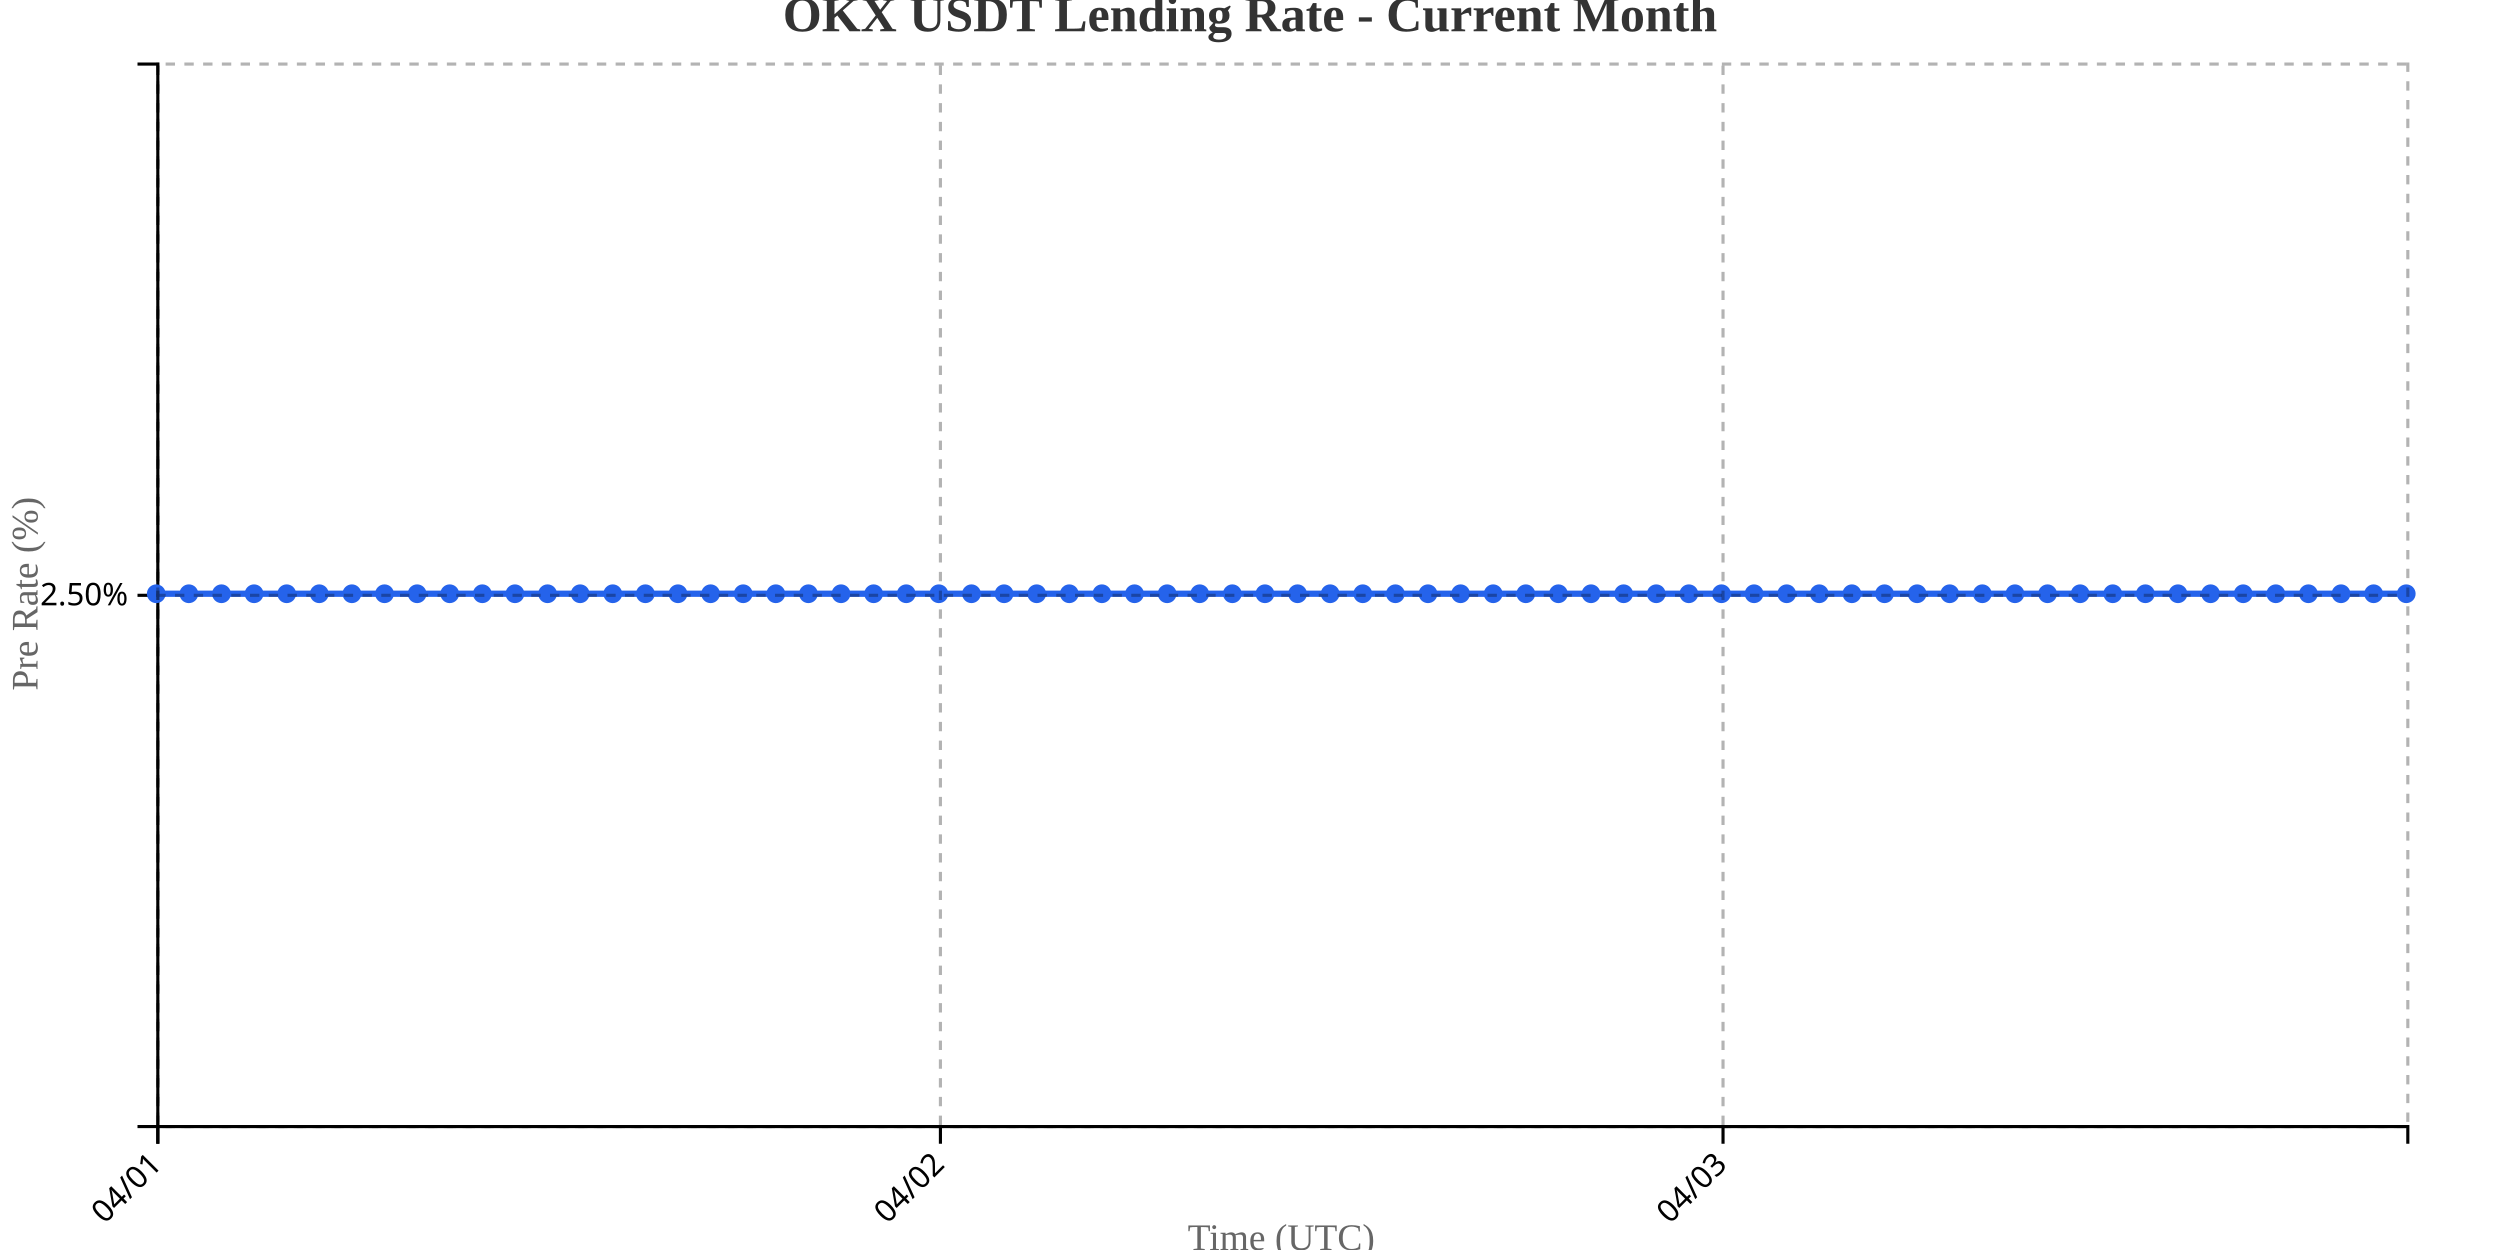
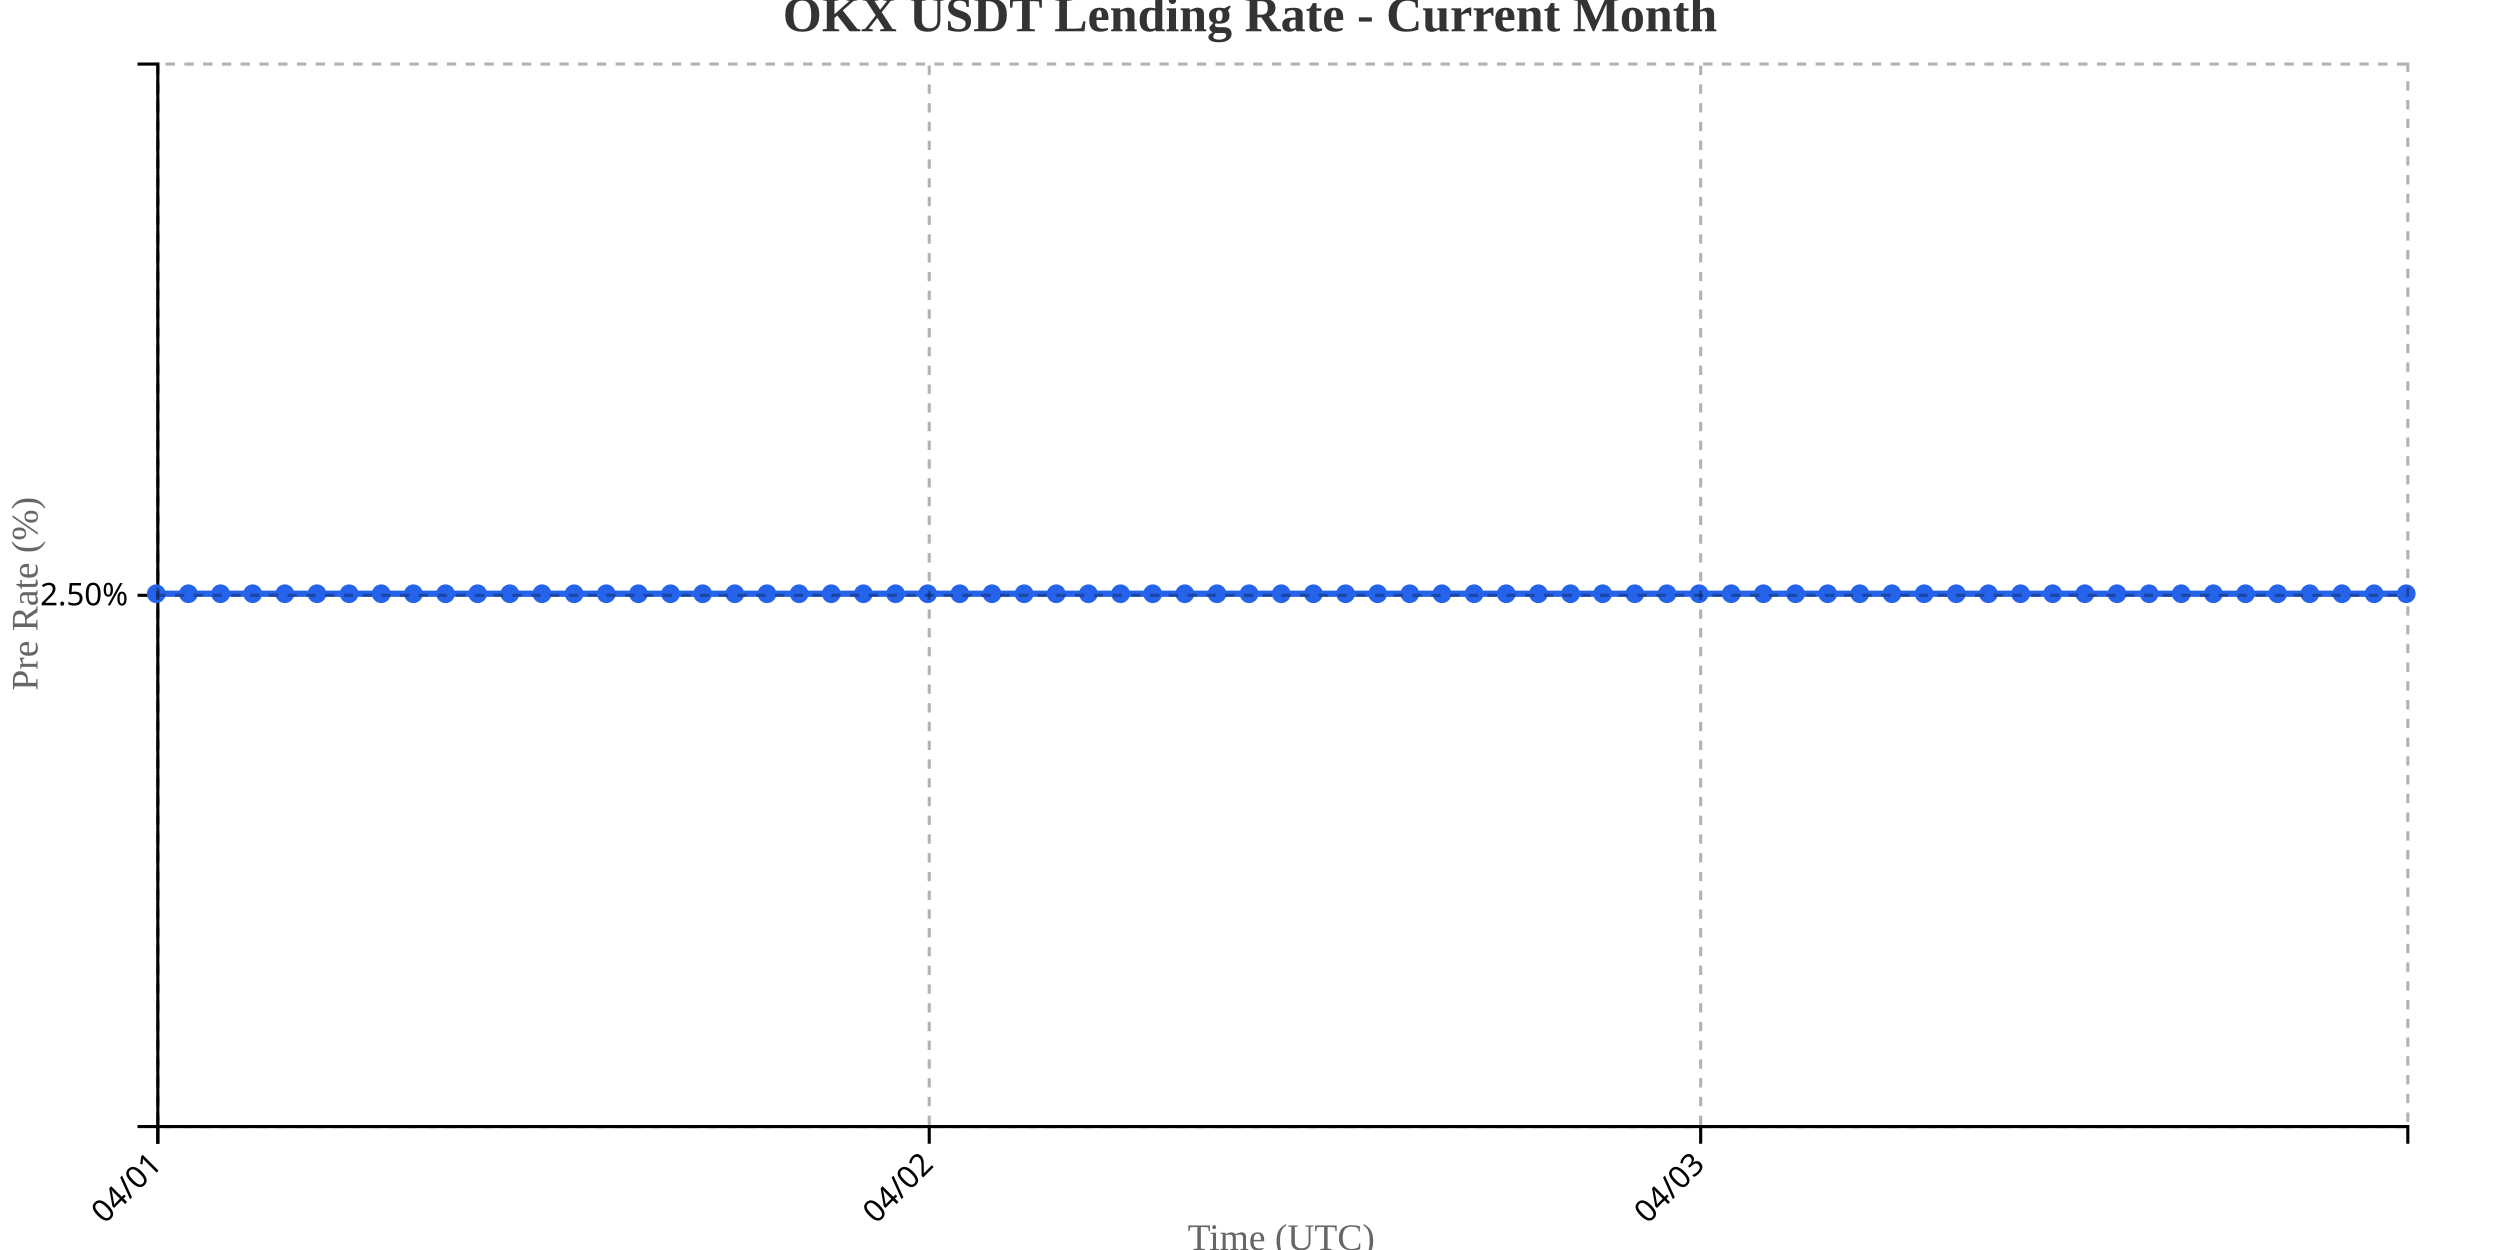
<svg xmlns="http://www.w3.org/2000/svg" width="800" height="400">
  <g transform="translate(50,20)">
    <g transform="translate(0,340)" fill="none" font-size="10" font-family="sans-serif" text-anchor="middle">
      <path class="domain" stroke="currentColor" d="M0.5,6V0.5H720.5V6" />
      <g class="tick" opacity="1" transform="translate(0.5,0)">
        <line stroke="currentColor" y2="6" />
        <text fill="currentColor" y="9" dy=".15em" style="text-anchor: end;" dx="-.8em" transform="rotate(-45)">04/01</text>
      </g>
-       <g class="tick" opacity="1" transform="translate(250.9348,0)">
+       <g class="tick" opacity="1" transform="translate(247.3571,0)">
        <line stroke="currentColor" y2="6" />
        <text fill="currentColor" y="9" dy=".15em" style="text-anchor: end;" dx="-.8em" transform="rotate(-45)">04/02</text>
      </g>
-       <g class="tick" opacity="1" transform="translate(501.3696,0)">
+       <g class="tick" opacity="1" transform="translate(494.2143,0)">
        <line stroke="currentColor" y2="6" />
        <text fill="currentColor" y="9" dy=".15em" style="text-anchor: end;" dx="-.8em" transform="rotate(-45)">04/03</text>
      </g>
    </g>
    <g fill="none" font-size="10" font-family="sans-serif" text-anchor="end">
      <path class="domain" stroke="currentColor" d="M-6,340.5H0.5V0.5H-6" />
      <g class="tick" opacity="1" transform="translate(0,170.5)">
        <line stroke="currentColor" x2="-6" />
        <text fill="currentColor" x="-9" dy="0.32em">2.50%</text>
      </g>
    </g>
    <text transform="rotate(-90)" y="-50" x="-170" dy="1em" style="text-anchor: middle; font-size: 12px; fill: #666;">Pre Rate (%)</text>
    <text transform="translate(360, 380)" style="text-anchor: middle; font-size: 12px; fill: #666;">Time (UTC)</text>
-     <path fill="none" stroke="#2563eb" stroke-width="2" d="M0,170C3.478,170,6.957,170,10.435,170C13.913,170,17.391,170,20.87,170C24.348,170,27.826,170,31.304,170C34.783,170,38.261,170,41.739,170C45.217,170,48.696,170,52.174,170C55.652,170,59.13,170,62.609,170C66.087,170,69.565,170,73.043,170C76.522,170,80,170,83.478,170C86.957,170,90.435,170,93.913,170C97.391,170,100.87,170,104.348,170C107.826,170,111.304,170,114.783,170C118.261,170,121.739,170,125.217,170C128.696,170,132.174,170,135.652,170C139.13,170,142.609,170,146.087,170C149.565,170,153.043,170,156.522,170C160,170,163.478,170,166.957,170C170.435,170,173.913,170,177.391,170C180.87,170,184.348,170,187.826,170C191.304,170,194.783,170,198.261,170C201.739,170,205.217,170,208.696,170C212.174,170,215.652,170,219.13,170C222.609,170,226.087,170,229.565,170C233.043,170,236.522,170,240,170C243.478,170,246.957,170,250.435,170C253.913,170,257.391,170,260.87,170C264.348,170,267.826,170,271.304,170C274.783,170,278.261,170,281.739,170C285.217,170,288.696,170,292.174,170C295.652,170,299.13,170,302.609,170C306.087,170,309.565,170,313.043,170C316.522,170,320,170,323.478,170C326.957,170,330.435,170,333.913,170C337.391,170,340.87,170,344.348,170C347.826,170,351.304,170,354.783,170C358.261,170,361.739,170,365.217,170C368.696,170,372.174,170,375.652,170C379.13,170,382.609,170,386.087,170C389.565,170,393.043,170,396.522,170C400,170,403.478,170,406.957,170C410.435,170,413.913,170,417.391,170C420.87,170,424.348,170,427.826,170C431.304,170,434.783,170,438.261,170C441.739,170,445.217,170,448.696,170C452.174,170,455.652,170,459.13,170C462.609,170,466.087,170,469.565,170C473.043,170,476.522,170,480,170C483.478,170,486.957,170,490.435,170C493.913,170,497.391,170,500.87,170C504.348,170,507.826,170,511.304,170C514.783,170,518.261,170,521.739,170C525.217,170,528.696,170,532.174,170C535.652,170,539.13,170,542.609,170C546.087,170,549.565,170,553.043,170C556.522,170,560,170,563.478,170C566.957,170,570.435,170,573.913,170C577.391,170,580.87,170,584.348,170C587.826,170,591.304,170,594.783,170C598.261,170,601.739,170,605.217,170C608.696,170,612.174,170,615.652,170C619.13,170,622.609,170,626.087,170C629.565,170,633.043,170,636.522,170C640,170,643.478,170,646.957,170C650.435,170,653.913,170,657.391,170C660.87,170,664.348,170,667.826,170C671.304,170,674.783,170,678.261,170C681.739,170,685.217,170,688.696,170C692.174,170,695.652,170,699.13,170C702.609,170,706.087,170,709.565,170C713.043,170,716.522,170,720,170" />
+     <path fill="none" stroke="#2563eb" stroke-width="2" d="M0,170C3.429,170,6.857,170,10.286,170C13.714,170,17.143,170,20.571,170C24,170,27.429,170,30.857,170C34.286,170,37.714,170,41.143,170C44.571,170,48,170,51.429,170C54.857,170,58.286,170,61.714,170C65.143,170,68.571,170,72,170C75.429,170,78.857,170,82.286,170C85.714,170,89.143,170,92.571,170C96,170,99.429,170,102.857,170C106.286,170,109.714,170,113.143,170C116.571,170,120,170,123.429,170C126.857,170,130.286,170,133.714,170C137.143,170,140.571,170,144,170C147.429,170,150.857,170,154.286,170C157.714,170,161.143,170,164.571,170C168,170,171.429,170,174.857,170C178.286,170,181.714,170,185.143,170C188.571,170,192,170,195.429,170C198.857,170,202.286,170,205.714,170C209.143,170,212.571,170,216,170C219.429,170,222.857,170,226.286,170C229.714,170,233.143,170,236.571,170C240,170,243.429,170,246.857,170C250.286,170,253.714,170,257.143,170C260.571,170,264,170,267.429,170C270.857,170,274.286,170,277.714,170C281.143,170,284.571,170,288,170C291.429,170,294.857,170,298.286,170C301.714,170,305.143,170,308.571,170C312,170,315.429,170,318.857,170C322.286,170,325.714,170,329.143,170C332.571,170,336,170,339.429,170C342.857,170,346.286,170,349.714,170C353.143,170,356.571,170,360,170C363.429,170,366.857,170,370.286,170C373.714,170,377.143,170,380.571,170C384,170,387.429,170,390.857,170C394.286,170,397.714,170,401.143,170C404.571,170,408,170,411.429,170C414.857,170,418.286,170,421.714,170C425.143,170,428.571,170,432,170C435.429,170,438.857,170,442.286,170C445.714,170,449.143,170,452.571,170C456,170,459.429,170,462.857,170C466.286,170,469.714,170,473.143,170C476.571,170,480,170,483.429,170C486.857,170,490.286,170,493.714,170C497.143,170,500.571,170,504,170C507.429,170,510.857,170,514.286,170C517.714,170,521.143,170,524.571,170C528,170,531.429,170,534.857,170C538.286,170,541.714,170,545.143,170C548.571,170,552,170,555.429,170C558.857,170,562.286,170,565.714,170C569.143,170,572.571,170,576,170C579.429,170,582.857,170,586.286,170C589.714,170,593.143,170,596.571,170C600,170,603.429,170,606.857,170C610.286,170,613.714,170,617.143,170C620.571,170,624,170,627.429,170C630.857,170,634.286,170,637.714,170C641.143,170,644.571,170,648,170C651.429,170,654.857,170,658.286,170C661.714,170,665.143,170,668.571,170C672,170,675.429,170,678.857,170C682.286,170,685.714,170,689.143,170C692.571,170,696,170,699.429,170C702.857,170,706.286,170,709.714,170C713.143,170,716.571,170,720,170" />
    <circle class="dot" cx="0" cy="170" r="3" fill="#2563eb" />
-     <circle class="dot" cx="10.435" cy="170" r="3" fill="#2563eb" />
-     <circle class="dot" cx="20.87" cy="170" r="3" fill="#2563eb" />
-     <circle class="dot" cx="31.304" cy="170" r="3" fill="#2563eb" />
-     <circle class="dot" cx="41.739" cy="170" r="3" fill="#2563eb" />
-     <circle class="dot" cx="52.174" cy="170" r="3" fill="#2563eb" />
-     <circle class="dot" cx="62.609" cy="170" r="3" fill="#2563eb" />
-     <circle class="dot" cx="73.043" cy="170" r="3" fill="#2563eb" />
-     <circle class="dot" cx="83.478" cy="170" r="3" fill="#2563eb" />
-     <circle class="dot" cx="93.913" cy="170" r="3" fill="#2563eb" />
-     <circle class="dot" cx="104.348" cy="170" r="3" fill="#2563eb" />
-     <circle class="dot" cx="114.783" cy="170" r="3" fill="#2563eb" />
-     <circle class="dot" cx="125.217" cy="170" r="3" fill="#2563eb" />
-     <circle class="dot" cx="135.652" cy="170" r="3" fill="#2563eb" />
-     <circle class="dot" cx="146.087" cy="170" r="3" fill="#2563eb" />
-     <circle class="dot" cx="156.522" cy="170" r="3" fill="#2563eb" />
-     <circle class="dot" cx="166.957" cy="170" r="3" fill="#2563eb" />
-     <circle class="dot" cx="177.391" cy="170" r="3" fill="#2563eb" />
-     <circle class="dot" cx="187.826" cy="170" r="3" fill="#2563eb" />
-     <circle class="dot" cx="198.261" cy="170" r="3" fill="#2563eb" />
-     <circle class="dot" cx="208.696" cy="170" r="3" fill="#2563eb" />
-     <circle class="dot" cx="219.13" cy="170" r="3" fill="#2563eb" />
-     <circle class="dot" cx="229.565" cy="170" r="3" fill="#2563eb" />
-     <circle class="dot" cx="240" cy="170" r="3" fill="#2563eb" />
-     <circle class="dot" cx="250.435" cy="170" r="3" fill="#2563eb" />
-     <circle class="dot" cx="260.87" cy="170" r="3" fill="#2563eb" />
-     <circle class="dot" cx="271.304" cy="170" r="3" fill="#2563eb" />
-     <circle class="dot" cx="281.739" cy="170" r="3" fill="#2563eb" />
-     <circle class="dot" cx="292.174" cy="170" r="3" fill="#2563eb" />
-     <circle class="dot" cx="302.609" cy="170" r="3" fill="#2563eb" />
-     <circle class="dot" cx="313.043" cy="170" r="3" fill="#2563eb" />
-     <circle class="dot" cx="323.478" cy="170" r="3" fill="#2563eb" />
-     <circle class="dot" cx="333.913" cy="170" r="3" fill="#2563eb" />
-     <circle class="dot" cx="344.348" cy="170" r="3" fill="#2563eb" />
-     <circle class="dot" cx="354.783" cy="170" r="3" fill="#2563eb" />
-     <circle class="dot" cx="365.217" cy="170" r="3" fill="#2563eb" />
-     <circle class="dot" cx="375.652" cy="170" r="3" fill="#2563eb" />
-     <circle class="dot" cx="386.087" cy="170" r="3" fill="#2563eb" />
-     <circle class="dot" cx="396.522" cy="170" r="3" fill="#2563eb" />
-     <circle class="dot" cx="406.957" cy="170" r="3" fill="#2563eb" />
-     <circle class="dot" cx="417.391" cy="170" r="3" fill="#2563eb" />
-     <circle class="dot" cx="427.826" cy="170" r="3" fill="#2563eb" />
-     <circle class="dot" cx="438.261" cy="170" r="3" fill="#2563eb" />
-     <circle class="dot" cx="448.696" cy="170" r="3" fill="#2563eb" />
-     <circle class="dot" cx="459.13" cy="170" r="3" fill="#2563eb" />
-     <circle class="dot" cx="469.565" cy="170" r="3" fill="#2563eb" />
-     <circle class="dot" cx="480" cy="170" r="3" fill="#2563eb" />
-     <circle class="dot" cx="490.435" cy="170" r="3" fill="#2563eb" />
-     <circle class="dot" cx="500.87" cy="170" r="3" fill="#2563eb" />
-     <circle class="dot" cx="511.304" cy="170" r="3" fill="#2563eb" />
-     <circle class="dot" cx="521.739" cy="170" r="3" fill="#2563eb" />
-     <circle class="dot" cx="532.174" cy="170" r="3" fill="#2563eb" />
-     <circle class="dot" cx="542.609" cy="170" r="3" fill="#2563eb" />
-     <circle class="dot" cx="553.043" cy="170" r="3" fill="#2563eb" />
-     <circle class="dot" cx="563.478" cy="170" r="3" fill="#2563eb" />
-     <circle class="dot" cx="573.913" cy="170" r="3" fill="#2563eb" />
-     <circle class="dot" cx="584.348" cy="170" r="3" fill="#2563eb" />
-     <circle class="dot" cx="594.783" cy="170" r="3" fill="#2563eb" />
-     <circle class="dot" cx="605.217" cy="170" r="3" fill="#2563eb" />
-     <circle class="dot" cx="615.652" cy="170" r="3" fill="#2563eb" />
-     <circle class="dot" cx="626.087" cy="170" r="3" fill="#2563eb" />
-     <circle class="dot" cx="636.522" cy="170" r="3" fill="#2563eb" />
-     <circle class="dot" cx="646.957" cy="170" r="3" fill="#2563eb" />
-     <circle class="dot" cx="657.391" cy="170" r="3" fill="#2563eb" />
-     <circle class="dot" cx="667.826" cy="170" r="3" fill="#2563eb" />
-     <circle class="dot" cx="678.261" cy="170" r="3" fill="#2563eb" />
-     <circle class="dot" cx="688.696" cy="170" r="3" fill="#2563eb" />
-     <circle class="dot" cx="699.13" cy="170" r="3" fill="#2563eb" />
-     <circle class="dot" cx="709.565" cy="170" r="3" fill="#2563eb" />
+     <circle class="dot" cx="10.286" cy="170" r="3" fill="#2563eb" />
+     <circle class="dot" cx="20.571" cy="170" r="3" fill="#2563eb" />
+     <circle class="dot" cx="30.857" cy="170" r="3" fill="#2563eb" />
+     <circle class="dot" cx="41.143" cy="170" r="3" fill="#2563eb" />
+     <circle class="dot" cx="51.429" cy="170" r="3" fill="#2563eb" />
+     <circle class="dot" cx="61.714" cy="170" r="3" fill="#2563eb" />
+     <circle class="dot" cx="72" cy="170" r="3" fill="#2563eb" />
+     <circle class="dot" cx="82.286" cy="170" r="3" fill="#2563eb" />
+     <circle class="dot" cx="92.571" cy="170" r="3" fill="#2563eb" />
+     <circle class="dot" cx="102.857" cy="170" r="3" fill="#2563eb" />
+     <circle class="dot" cx="113.143" cy="170" r="3" fill="#2563eb" />
+     <circle class="dot" cx="123.429" cy="170" r="3" fill="#2563eb" />
+     <circle class="dot" cx="133.714" cy="170" r="3" fill="#2563eb" />
+     <circle class="dot" cx="144" cy="170" r="3" fill="#2563eb" />
+     <circle class="dot" cx="154.286" cy="170" r="3" fill="#2563eb" />
+     <circle class="dot" cx="164.571" cy="170" r="3" fill="#2563eb" />
+     <circle class="dot" cx="174.857" cy="170" r="3" fill="#2563eb" />
+     <circle class="dot" cx="185.143" cy="170" r="3" fill="#2563eb" />
+     <circle class="dot" cx="195.429" cy="170" r="3" fill="#2563eb" />
+     <circle class="dot" cx="205.714" cy="170" r="3" fill="#2563eb" />
+     <circle class="dot" cx="216" cy="170" r="3" fill="#2563eb" />
+     <circle class="dot" cx="226.286" cy="170" r="3" fill="#2563eb" />
+     <circle class="dot" cx="236.571" cy="170" r="3" fill="#2563eb" />
+     <circle class="dot" cx="246.857" cy="170" r="3" fill="#2563eb" />
+     <circle class="dot" cx="257.143" cy="170" r="3" fill="#2563eb" />
+     <circle class="dot" cx="267.429" cy="170" r="3" fill="#2563eb" />
+     <circle class="dot" cx="277.714" cy="170" r="3" fill="#2563eb" />
+     <circle class="dot" cx="288" cy="170" r="3" fill="#2563eb" />
+     <circle class="dot" cx="298.286" cy="170" r="3" fill="#2563eb" />
+     <circle class="dot" cx="308.571" cy="170" r="3" fill="#2563eb" />
+     <circle class="dot" cx="318.857" cy="170" r="3" fill="#2563eb" />
+     <circle class="dot" cx="329.143" cy="170" r="3" fill="#2563eb" />
+     <circle class="dot" cx="339.429" cy="170" r="3" fill="#2563eb" />
+     <circle class="dot" cx="349.714" cy="170" r="3" fill="#2563eb" />
+     <circle class="dot" cx="360" cy="170" r="3" fill="#2563eb" />
+     <circle class="dot" cx="370.286" cy="170" r="3" fill="#2563eb" />
+     <circle class="dot" cx="380.571" cy="170" r="3" fill="#2563eb" />
+     <circle class="dot" cx="390.857" cy="170" r="3" fill="#2563eb" />
+     <circle class="dot" cx="401.143" cy="170" r="3" fill="#2563eb" />
+     <circle class="dot" cx="411.429" cy="170" r="3" fill="#2563eb" />
+     <circle class="dot" cx="421.714" cy="170" r="3" fill="#2563eb" />
+     <circle class="dot" cx="432" cy="170" r="3" fill="#2563eb" />
+     <circle class="dot" cx="442.286" cy="170" r="3" fill="#2563eb" />
+     <circle class="dot" cx="452.571" cy="170" r="3" fill="#2563eb" />
+     <circle class="dot" cx="462.857" cy="170" r="3" fill="#2563eb" />
+     <circle class="dot" cx="473.143" cy="170" r="3" fill="#2563eb" />
+     <circle class="dot" cx="483.429" cy="170" r="3" fill="#2563eb" />
+     <circle class="dot" cx="493.714" cy="170" r="3" fill="#2563eb" />
+     <circle class="dot" cx="504" cy="170" r="3" fill="#2563eb" />
+     <circle class="dot" cx="514.286" cy="170" r="3" fill="#2563eb" />
+     <circle class="dot" cx="524.571" cy="170" r="3" fill="#2563eb" />
+     <circle class="dot" cx="534.857" cy="170" r="3" fill="#2563eb" />
+     <circle class="dot" cx="545.143" cy="170" r="3" fill="#2563eb" />
+     <circle class="dot" cx="555.429" cy="170" r="3" fill="#2563eb" />
+     <circle class="dot" cx="565.714" cy="170" r="3" fill="#2563eb" />
+     <circle class="dot" cx="576" cy="170" r="3" fill="#2563eb" />
+     <circle class="dot" cx="586.286" cy="170" r="3" fill="#2563eb" />
+     <circle class="dot" cx="596.571" cy="170" r="3" fill="#2563eb" />
+     <circle class="dot" cx="606.857" cy="170" r="3" fill="#2563eb" />
+     <circle class="dot" cx="617.143" cy="170" r="3" fill="#2563eb" />
+     <circle class="dot" cx="627.429" cy="170" r="3" fill="#2563eb" />
+     <circle class="dot" cx="637.714" cy="170" r="3" fill="#2563eb" />
+     <circle class="dot" cx="648" cy="170" r="3" fill="#2563eb" />
+     <circle class="dot" cx="658.286" cy="170" r="3" fill="#2563eb" />
+     <circle class="dot" cx="668.571" cy="170" r="3" fill="#2563eb" />
+     <circle class="dot" cx="678.857" cy="170" r="3" fill="#2563eb" />
+     <circle class="dot" cx="689.143" cy="170" r="3" fill="#2563eb" />
+     <circle class="dot" cx="699.429" cy="170" r="3" fill="#2563eb" />
+     <circle class="dot" cx="709.714" cy="170" r="3" fill="#2563eb" />
    <circle class="dot" cx="720" cy="170" r="3" fill="#2563eb" />
    <g class="grid" transform="translate(0,340)" fill="none" font-size="10" font-family="sans-serif" text-anchor="middle" style="stroke-dasharray: 3,3; opacity: 0.3;">
      <path class="domain" stroke="currentColor" d="M0.5,-340V0.5H720.5V-340" />
      <g class="tick" opacity="1" transform="translate(0.5,0)">
        <line stroke="currentColor" y2="-340" />
        <text fill="currentColor" y="3" dy="0.71em" />
      </g>
-       <g class="tick" opacity="1" transform="translate(250.9348,0)">
+       <g class="tick" opacity="1" transform="translate(247.3571,0)">
        <line stroke="currentColor" y2="-340" />
        <text fill="currentColor" y="3" dy="0.71em" />
      </g>
-       <g class="tick" opacity="1" transform="translate(501.3696,0)">
+       <g class="tick" opacity="1" transform="translate(494.2143,0)">
        <line stroke="currentColor" y2="-340" />
        <text fill="currentColor" y="3" dy="0.71em" />
      </g>
    </g>
    <g class="grid" fill="none" font-size="10" font-family="sans-serif" text-anchor="end" style="stroke-dasharray: 3,3; opacity: 0.3;">
      <path class="domain" stroke="currentColor" d="M720,340.5H0.5V0.5H720" />
      <g class="tick" opacity="1" transform="translate(0,170.5)">
        <line stroke="currentColor" x2="720" />
        <text fill="currentColor" x="-3" dy="0.32em" />
      </g>
    </g>
  </g>
  <text x="400" y="10" text-anchor="middle" style="font-size: 16px; font-weight: bold; fill: #333;">OKX USDT Lending Rate - Current Month</text>
</svg>
